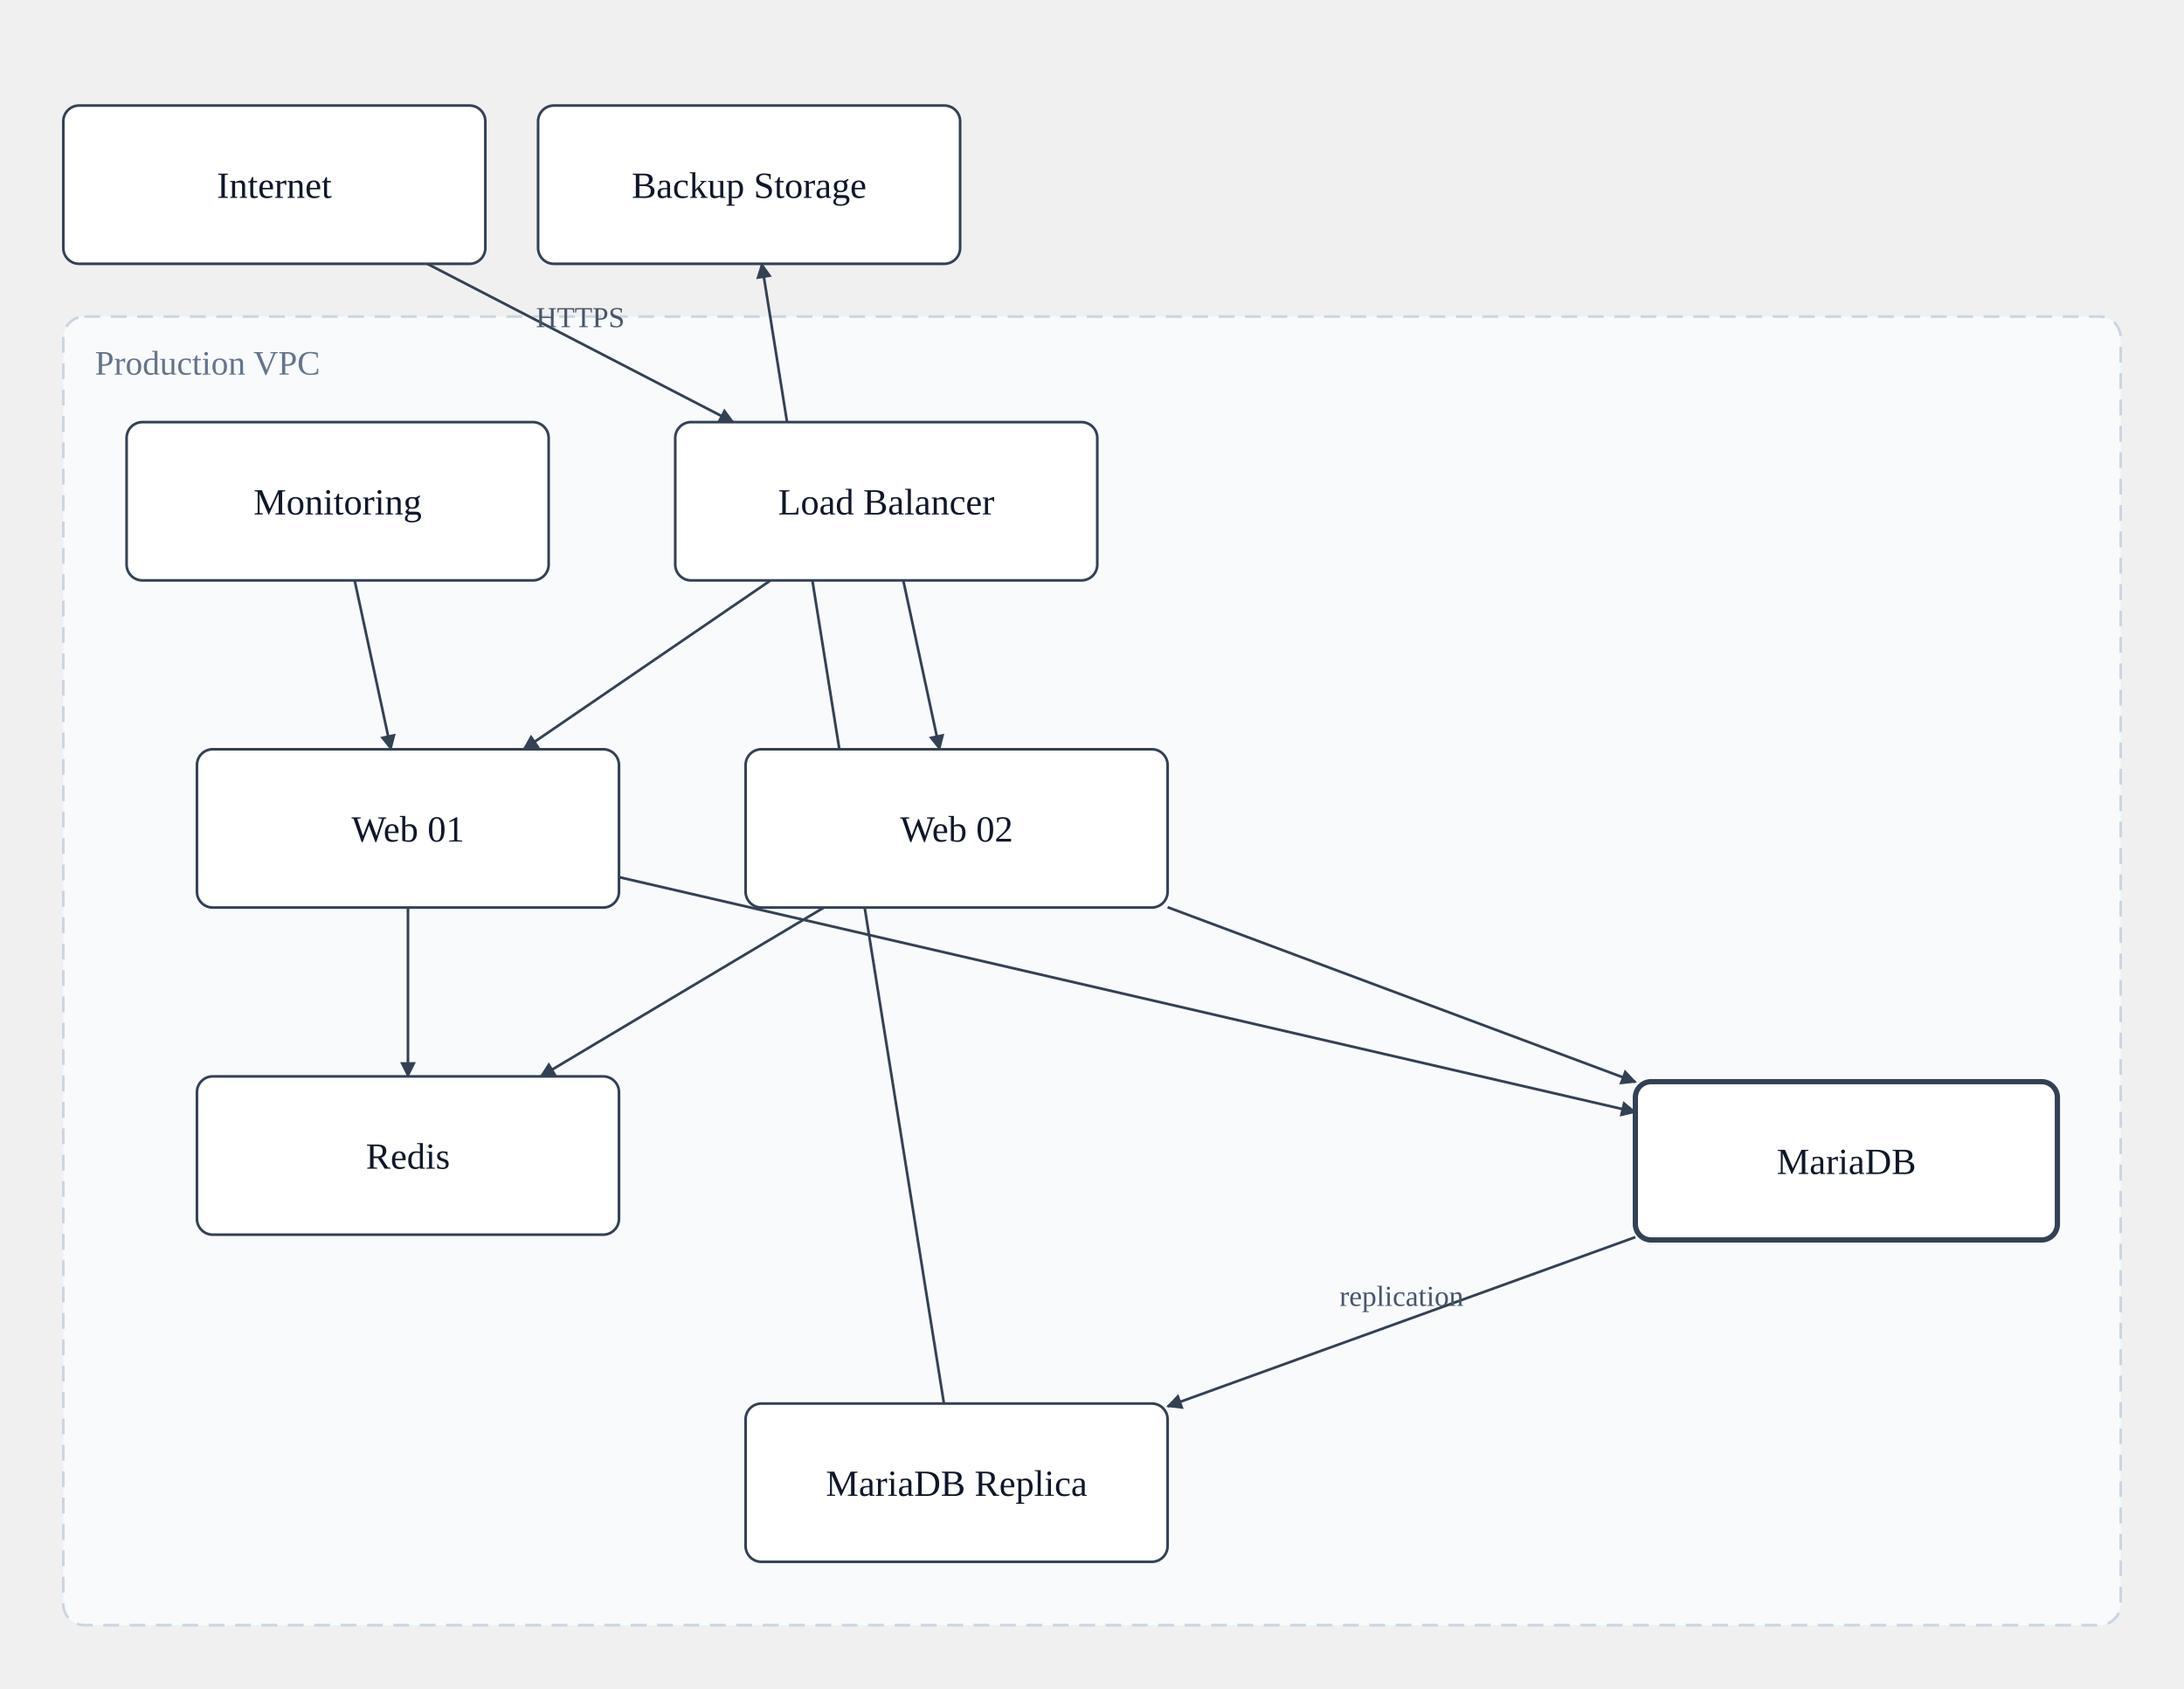
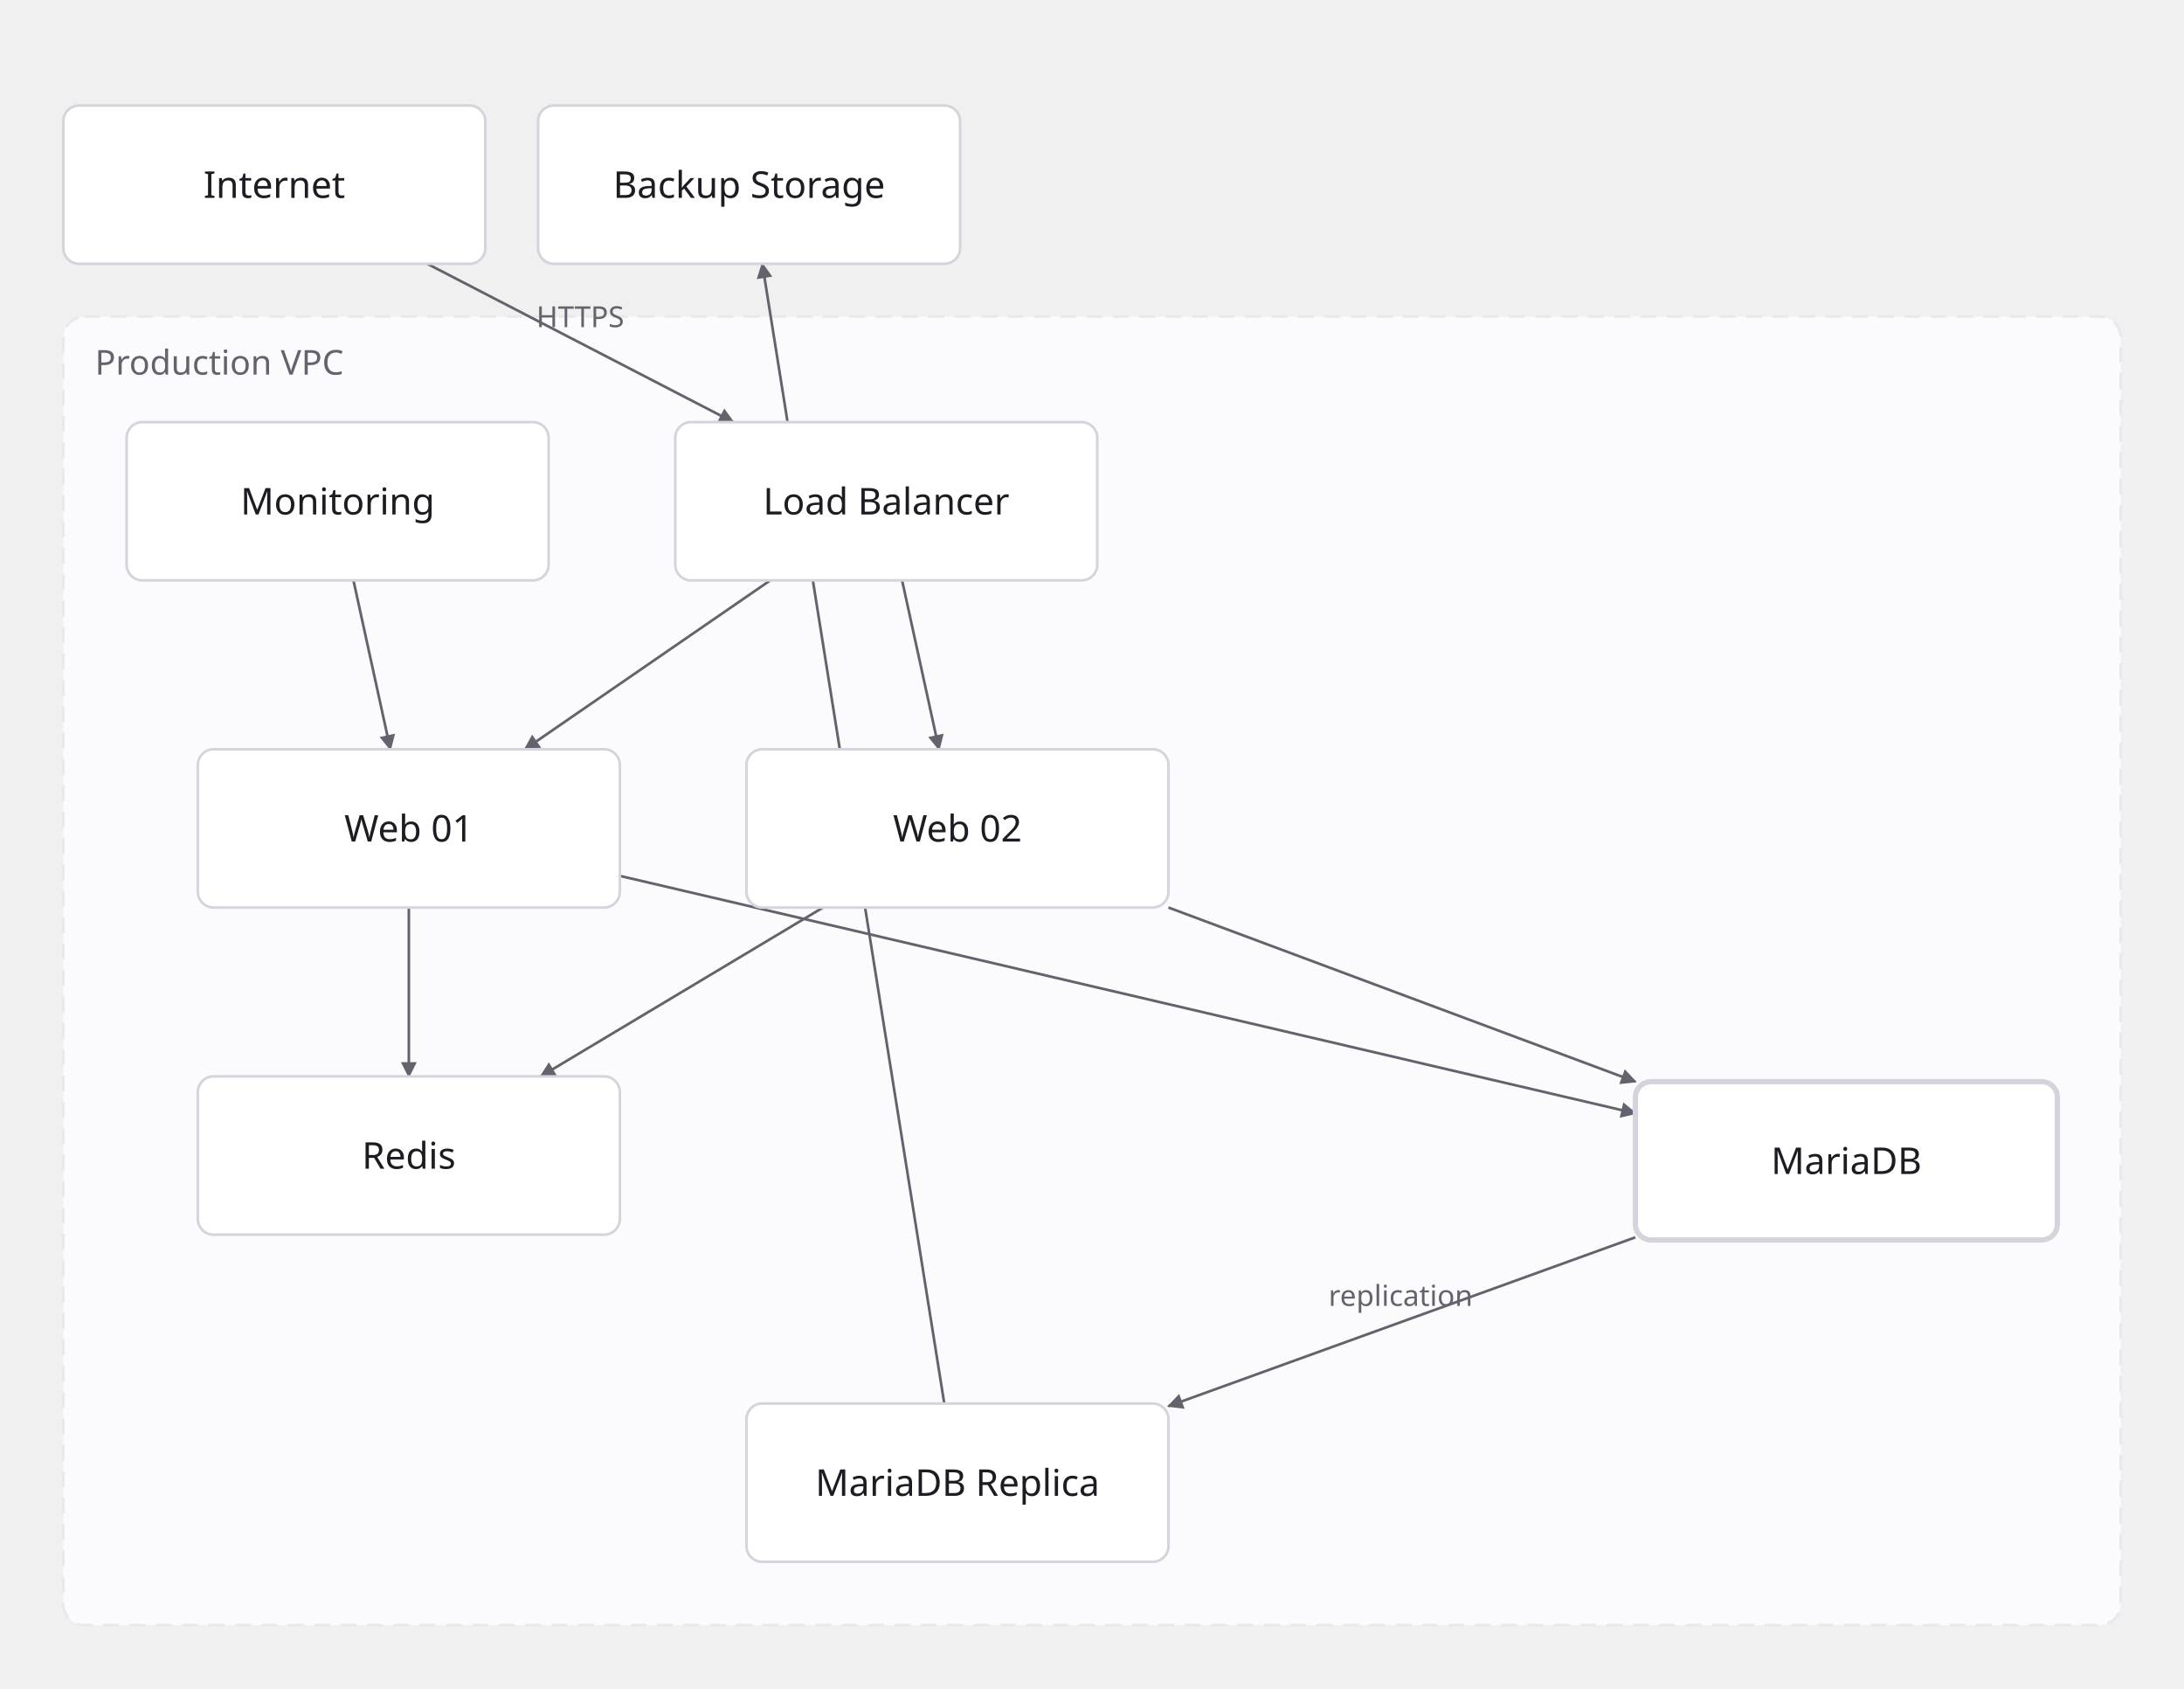
<svg xmlns="http://www.w3.org/2000/svg" width="828" height="640" viewBox="0 0 828 640">
  <defs>
-     <marker id="arrow" viewBox="0 0 10 10" refX="9" refY="5" markerWidth="6" markerHeight="6" orient="auto-start-reverse">
-       <path d="M 0 0 L 10 5 L 0 10 z" fill="#334155" />
+     <marker id="arrow" viewBox="0 0 10 10" refX="9" refY="5" markerWidth="6" markerHeight="6" orient="auto">
+       <path d="M 0 0 L 10 5 L 0 10 z" fill="#63636e" />
    </marker>
  </defs>
  <g data-group="vpc">
-     <rect x="24" y="120" width="780" height="496" rx="8" fill="#f8fafc" stroke="#cbd5e1" stroke-dasharray="6 4" />
-     <text x="36" y="142" font-size="13" fill="#64748b">Production VPC</text>
+     <rect x="24" y="120" width="780" height="496" rx="8" fill="#fbfbfd" stroke="#e8e8ed" stroke-dasharray="6 4" />
+     <text x="36" y="142" font-family="sans-serif" font-size="13" fill="#63636e">Production VPC</text>
  </g>
  <g data-edge="internet&gt;lb" data-pinned="false">
-     <path d="M 162 100 L 278 160" fill="none" stroke="#334155" stroke-width="1" marker-end="url(#arrow)" />
-     <text x="220" y="124" text-anchor="middle" font-size="11" fill="#475569">HTTPS</text>
+     <path d="M 162 100 L 278 160" fill="none" stroke="#63636e" stroke-width="1" marker-end="url(#arrow)" />
+     <text x="220" y="124" text-anchor="middle" font-family="sans-serif" font-size="11" fill="#63636e">HTTPS</text>
  </g>
  <g data-edge="lb&gt;web01" data-pinned="false">
-     <path d="M 292.13 220 L 198.54 284" fill="none" stroke="#334155" stroke-width="1" marker-end="url(#arrow)" />
+     <path d="M 292 220 L 199 284" fill="none" stroke="#63636e" stroke-width="1" marker-end="url(#arrow)" />
  </g>
  <g data-edge="lb&gt;web02" data-pinned="false">
-     <path d="M 342.45 220 L 356.22 284" fill="none" stroke="#334155" stroke-width="1" marker-end="url(#arrow)" />
+     <path d="M 342 220 L 356 284" fill="none" stroke="#63636e" stroke-width="1" marker-end="url(#arrow)" />
  </g>
  <g data-edge="web01&gt;db" data-pinned="false">
-     <path d="M 234.67 332.48 L 620 421.52" fill="none" stroke="#334155" stroke-width="1" marker-end="url(#arrow)" />
+     <path d="M 235 332 L 620 422" fill="none" stroke="#63636e" stroke-width="1" marker-end="url(#arrow)" />
  </g>
  <g data-edge="web02&gt;db" data-pinned="false">
-     <path d="M 442.67 343.88 L 620 410.12" fill="none" stroke="#334155" stroke-width="1" marker-end="url(#arrow)" />
+     <path d="M 443 344 L 620 410" fill="none" stroke="#63636e" stroke-width="1" marker-end="url(#arrow)" />
  </g>
  <g data-edge="db&gt;replica" data-pinned="false">
-     <path d="M 620 468.93 L 442.67 533.07" fill="none" stroke="#334155" stroke-width="1" marker-end="url(#arrow)" />
-     <text x="531.335" y="495" text-anchor="middle" font-size="11" fill="#475569">replication</text>
+     <path d="M 620 469 L 443 533" fill="none" stroke="#63636e" stroke-width="1" marker-end="url(#arrow)" />
+     <text x="531" y="495" text-anchor="middle" font-family="sans-serif" font-size="11" fill="#63636e">replication</text>
  </g>
  <g data-edge="replica&gt;backup" data-pinned="false">
-     <path d="M 357.87 532 L 288.8 100" fill="none" stroke="#334155" stroke-width="1" marker-end="url(#arrow)" />
+     <path d="M 358 532 L 289 100" fill="none" stroke="#63636e" stroke-width="1" marker-end="url(#arrow)" />
  </g>
  <g data-edge="monitor&gt;web01" data-pinned="false">
-     <path d="M 134.45 220 L 148.22 284" fill="none" stroke="#334155" stroke-width="1" marker-end="url(#arrow)" />
+     <path d="M 134 220 L 148 284" fill="none" stroke="#63636e" stroke-width="1" marker-end="url(#arrow)" />
  </g>
  <g data-edge="web01&gt;redis" data-pinned="false">
-     <path d="M 154.67 344 L 154.67 408" fill="none" stroke="#334155" stroke-width="1" marker-end="url(#arrow)" />
+     <path d="M 155 344 L 155 408" fill="none" stroke="#63636e" stroke-width="1" marker-end="url(#arrow)" />
  </g>
  <g data-edge="web02&gt;redis" data-pinned="false">
-     <path d="M 312.34 344 L 204.99 408" fill="none" stroke="#334155" stroke-width="1" marker-end="url(#arrow)" />
+     <path d="M 312 344 L 205 408" fill="none" stroke="#63636e" stroke-width="1" marker-end="url(#arrow)" />
  </g>
  <g data-node="lb" data-pinned="false">
-     <rect x="256" y="160" width="160" height="60" rx="6" fill="#ffffff" stroke="#334155" stroke-width="1" />
-     <text x="336" y="195" text-anchor="middle" font-size="14" fill="#0f172a">Load Balancer</text>
+     <rect x="256" y="160" width="160" height="60" rx="6" fill="#ffffff" stroke="#d4d4dc" stroke-width="1" />
+     <text x="336" y="195" text-anchor="middle" font-family="sans-serif" font-size="14" fill="#1c1c22">Load Balancer</text>
  </g>
  <g data-node="web01" data-pinned="false">
-     <rect x="74.667" y="284" width="160" height="60" rx="6" fill="#ffffff" stroke="#334155" stroke-width="1" />
-     <text x="154.667" y="319" text-anchor="middle" font-size="14" fill="#0f172a">Web 01</text>
+     <rect x="75" y="284" width="160" height="60" rx="6" fill="#ffffff" stroke="#d4d4dc" stroke-width="1" />
+     <text x="155" y="319" text-anchor="middle" font-family="sans-serif" font-size="14" fill="#1c1c22">Web 01</text>
  </g>
  <g data-node="web02" data-pinned="false">
-     <rect x="282.667" y="284" width="160" height="60" rx="6" fill="#ffffff" stroke="#334155" stroke-width="1" />
-     <text x="362.667" y="319" text-anchor="middle" font-size="14" fill="#0f172a">Web 02</text>
+     <rect x="283" y="284" width="160" height="60" rx="6" fill="#ffffff" stroke="#d4d4dc" stroke-width="1" />
+     <text x="363" y="319" text-anchor="middle" font-family="sans-serif" font-size="14" fill="#1c1c22">Web 02</text>
  </g>
  <g data-node="monitor" data-pinned="false">
-     <rect x="48" y="160" width="160" height="60" rx="6" fill="#ffffff" stroke="#334155" stroke-width="1" />
-     <text x="128" y="195" text-anchor="middle" font-size="14" fill="#0f172a">Monitoring</text>
+     <rect x="48" y="160" width="160" height="60" rx="6" fill="#ffffff" stroke="#d4d4dc" stroke-width="1" />
+     <text x="128" y="195" text-anchor="middle" font-family="sans-serif" font-size="14" fill="#1c1c22">Monitoring</text>
  </g>
  <g data-node="db" data-pinned="true">
-     <rect x="620" y="410" width="160" height="60" rx="6" fill="#ffffff" stroke="#334155" stroke-width="2" />
-     <text x="700" y="445" text-anchor="middle" font-size="14" fill="#0f172a">MariaDB</text>
+     <rect x="620" y="410" width="160" height="60" rx="6" fill="#ffffff" stroke="#d4d4dc" stroke-width="2" />
+     <text x="700" y="445" text-anchor="middle" font-family="sans-serif" font-size="14" fill="#1c1c22">MariaDB</text>
  </g>
  <g data-node="replica" data-pinned="false">
-     <rect x="282.667" y="532" width="160" height="60" rx="6" fill="#ffffff" stroke="#334155" stroke-width="1" />
-     <text x="362.667" y="567" text-anchor="middle" font-size="14" fill="#0f172a">MariaDB Replica</text>
+     <rect x="283" y="532" width="160" height="60" rx="6" fill="#ffffff" stroke="#d4d4dc" stroke-width="1" />
+     <text x="363" y="567" text-anchor="middle" font-family="sans-serif" font-size="14" fill="#1c1c22">MariaDB Replica</text>
  </g>
  <g data-node="redis" data-pinned="false">
-     <rect x="74.667" y="408" width="160" height="60" rx="6" fill="#ffffff" stroke="#334155" stroke-width="1" />
-     <text x="154.667" y="443" text-anchor="middle" font-size="14" fill="#0f172a">Redis</text>
+     <rect x="75" y="408" width="160" height="60" rx="6" fill="#ffffff" stroke="#d4d4dc" stroke-width="1" />
+     <text x="155" y="443" text-anchor="middle" font-family="sans-serif" font-size="14" fill="#1c1c22">Redis</text>
  </g>
  <g data-node="internet" data-pinned="false">
-     <rect x="24" y="40" width="160" height="60" rx="6" fill="#ffffff" stroke="#334155" stroke-width="1" />
-     <text x="104" y="75" text-anchor="middle" font-size="14" fill="#0f172a">Internet</text>
+     <rect x="24" y="40" width="160" height="60" rx="6" fill="#ffffff" stroke="#d4d4dc" stroke-width="1" />
+     <text x="104" y="75" text-anchor="middle" font-family="sans-serif" font-size="14" fill="#1c1c22">Internet</text>
  </g>
  <g data-node="backup" data-pinned="false">
-     <rect x="204" y="40" width="160" height="60" rx="6" fill="#ffffff" stroke="#334155" stroke-width="1" />
-     <text x="284" y="75" text-anchor="middle" font-size="14" fill="#0f172a">Backup Storage</text>
+     <rect x="204" y="40" width="160" height="60" rx="6" fill="#ffffff" stroke="#d4d4dc" stroke-width="1" />
+     <text x="284" y="75" text-anchor="middle" font-family="sans-serif" font-size="14" fill="#1c1c22">Backup Storage</text>
  </g>
</svg>
